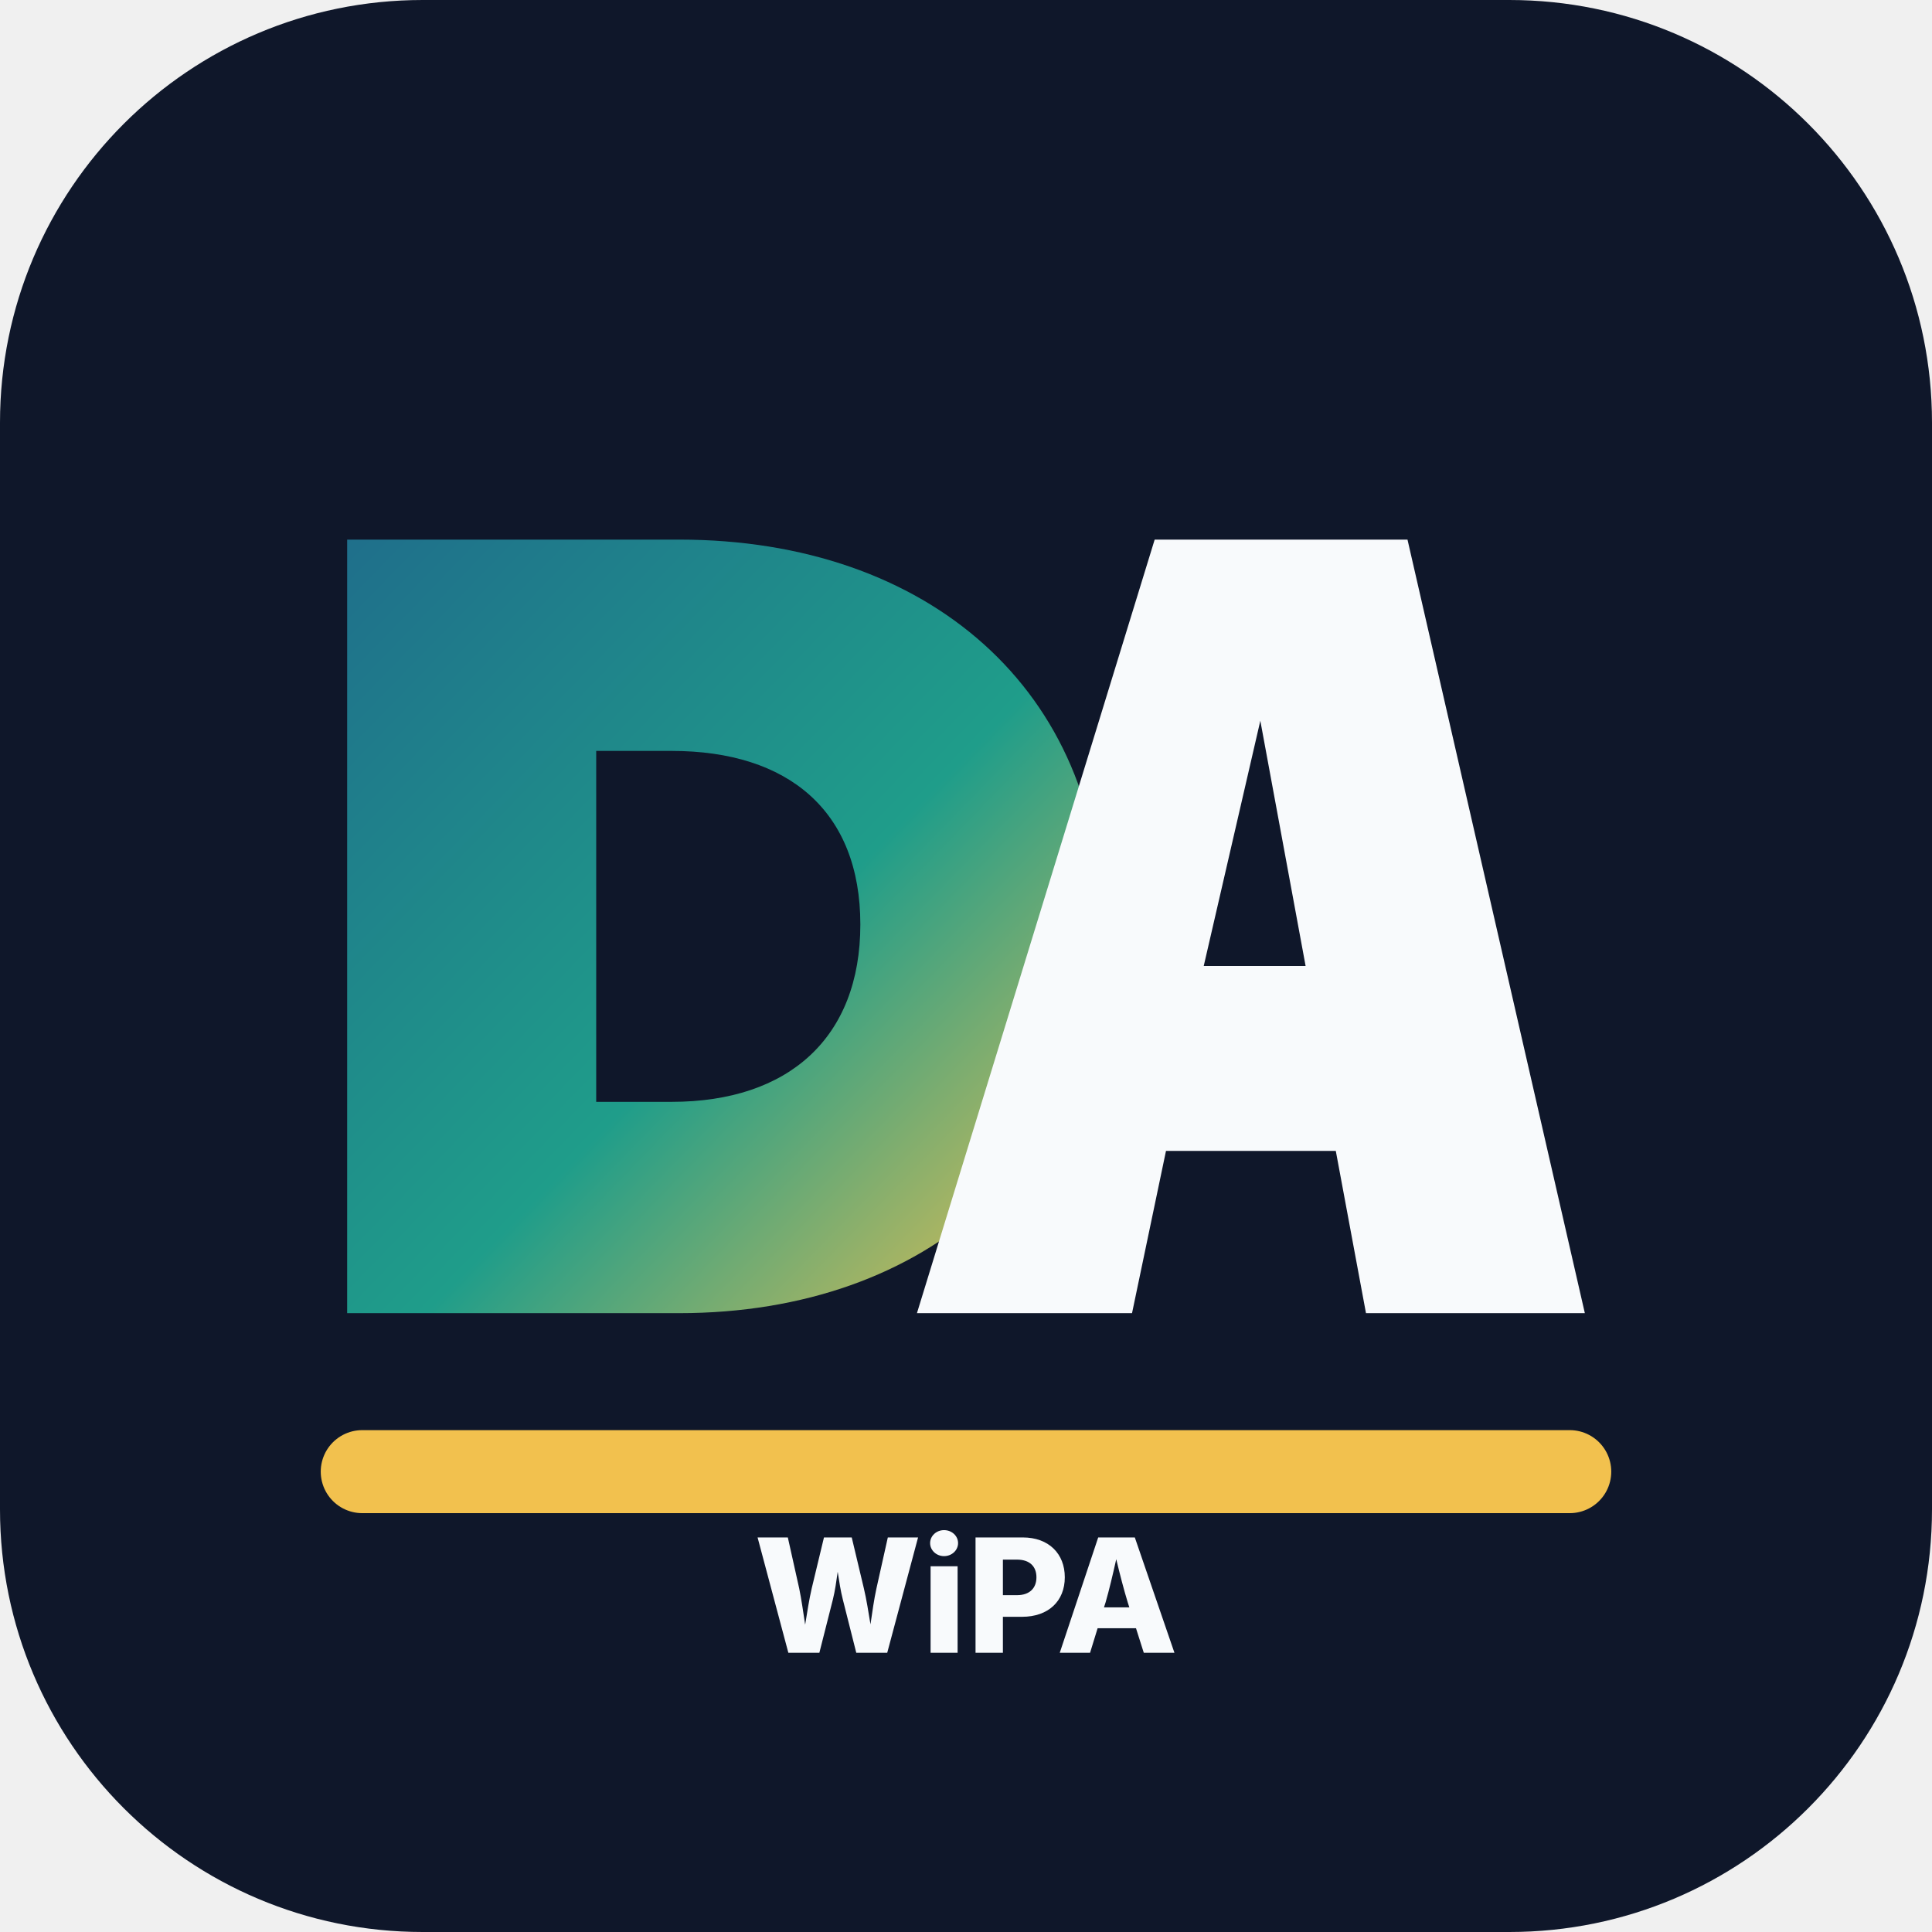
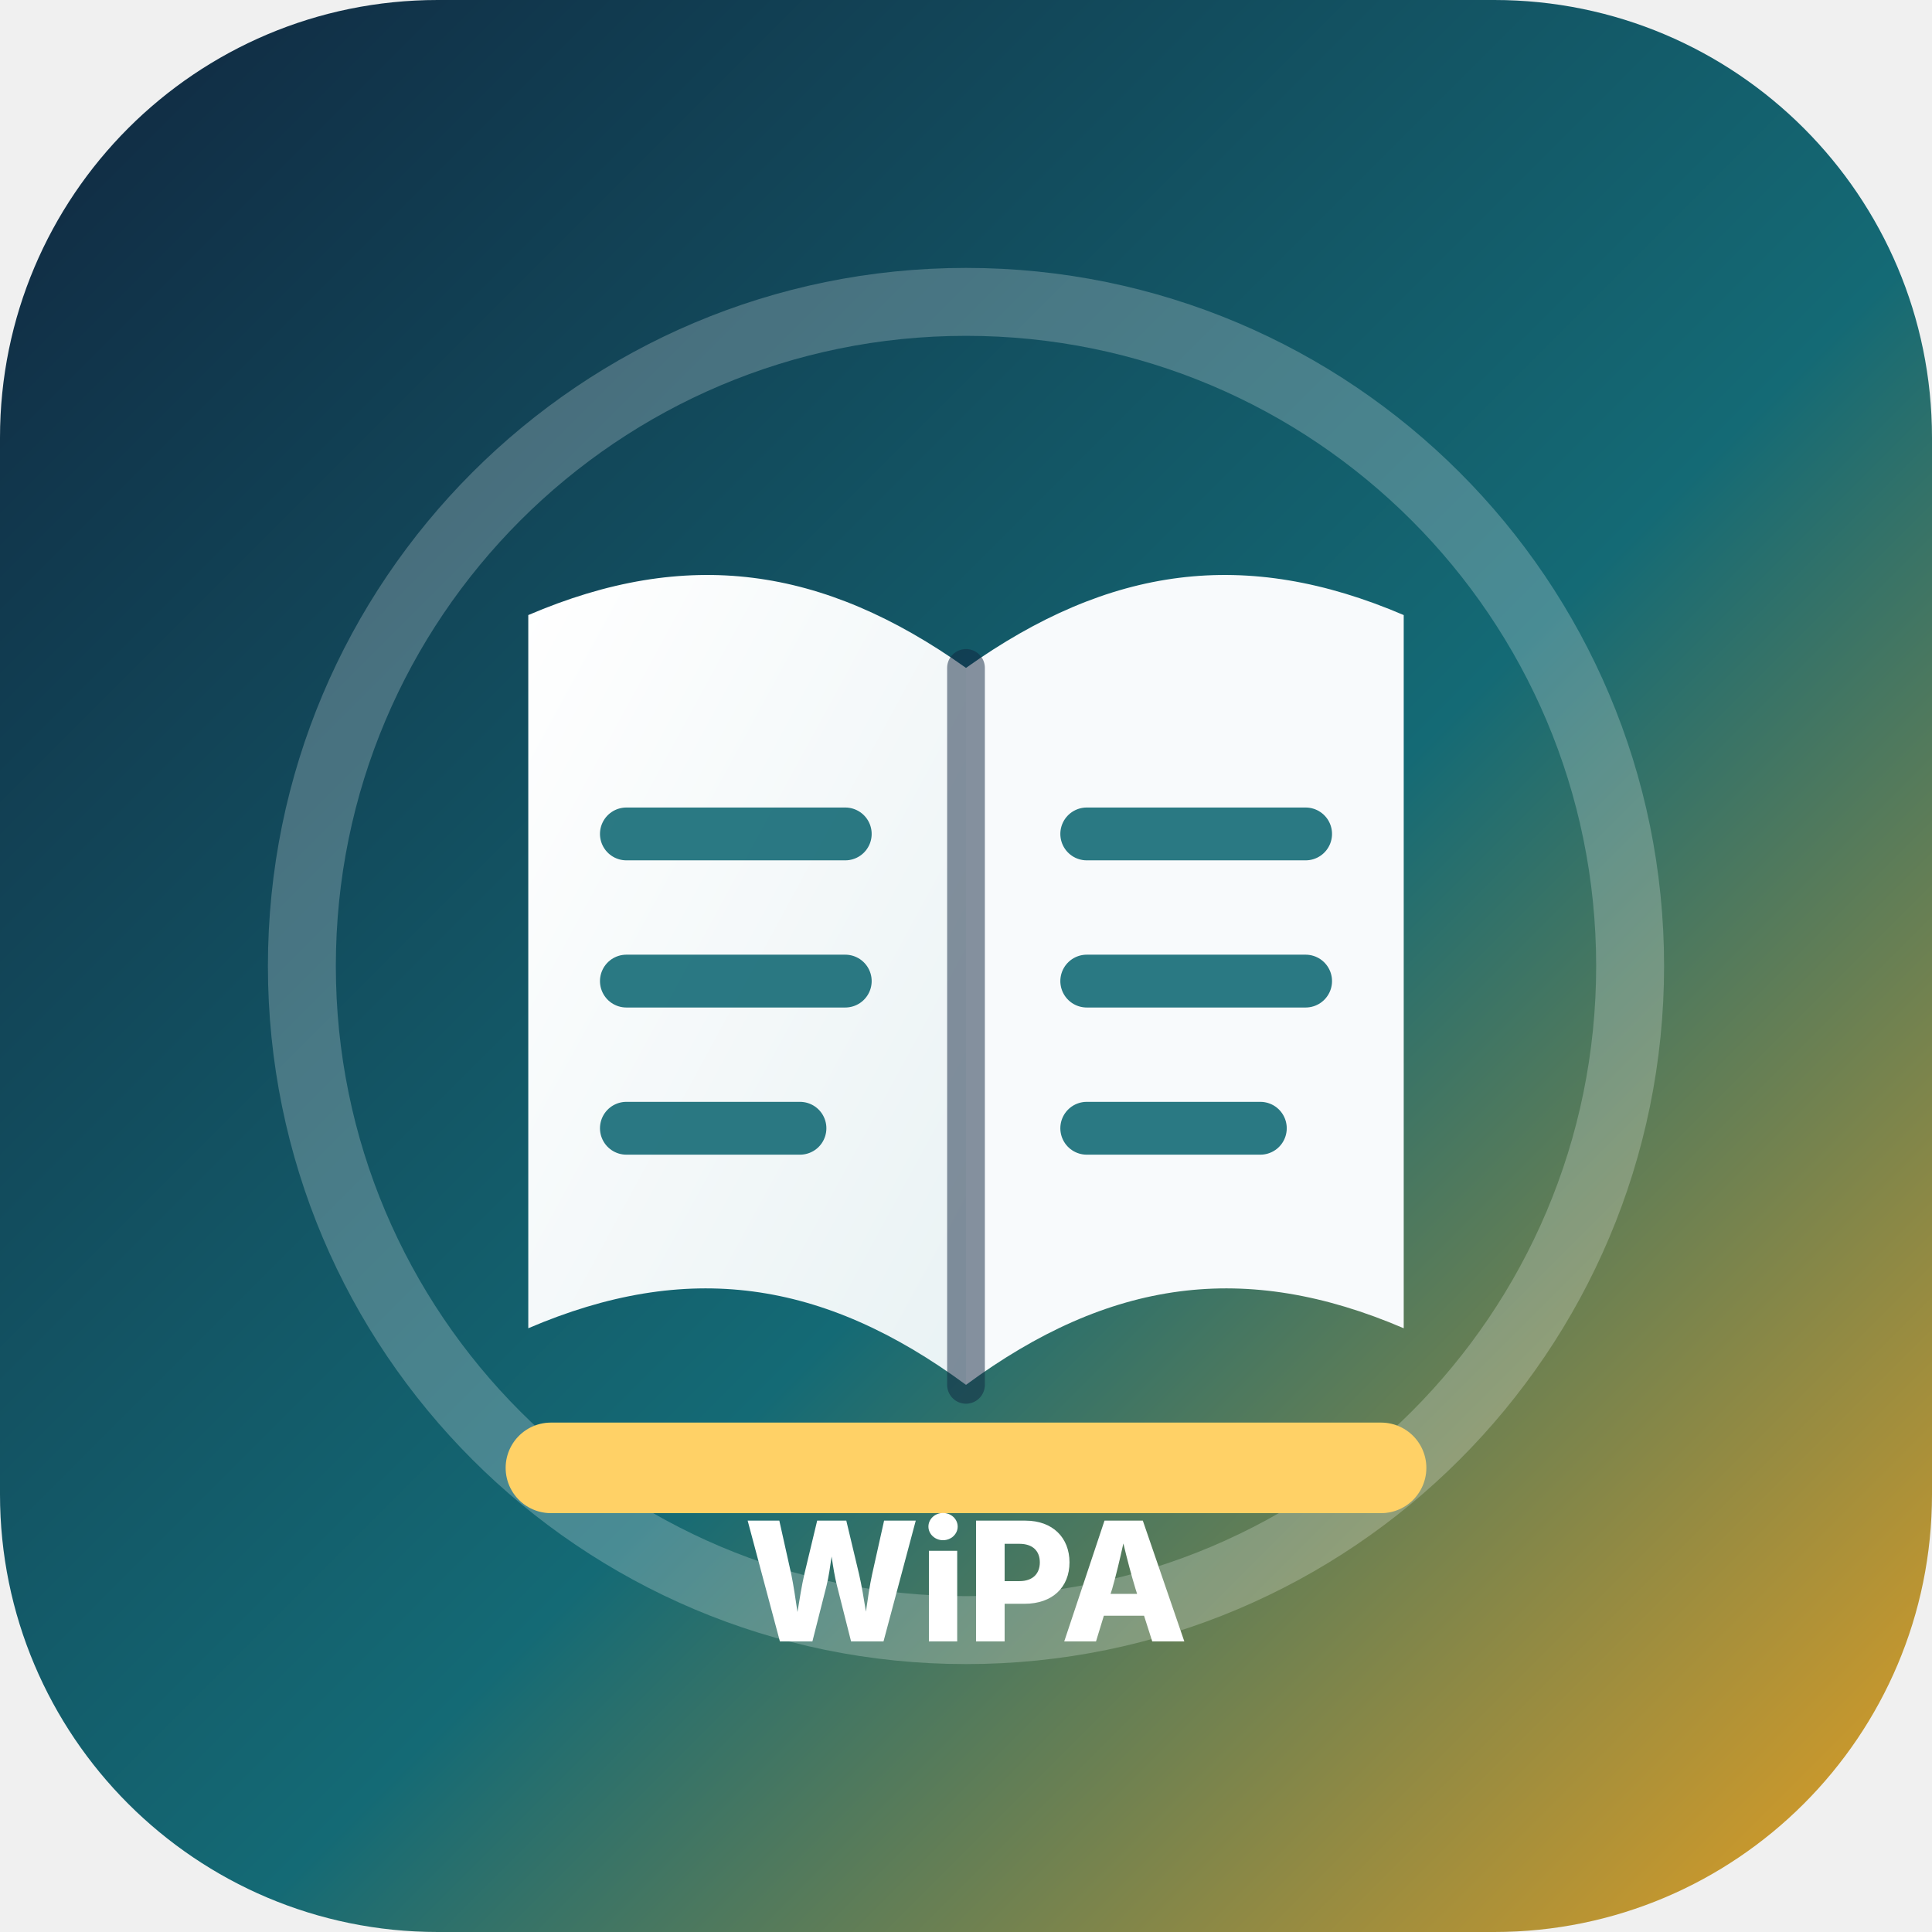
<svg xmlns="http://www.w3.org/2000/svg" viewBox="0 0 512 512" role="img" aria-label="Deutsch WiPA">
  <defs>
-     <linearGradient id="g" x1="0" x2="1" y1="0" y2="1">
-       <stop offset="0" stop-color="#1f6f8b" />
-       <stop offset="0.55" stop-color="#1f9d8a" />
-       <stop offset="1" stop-color="#f2c14e" />
+     <linearGradient id="bg" x1="0" y1="0" x2="1" y2="1">
+       <stop offset="0" stop-color="#10263f" />
+       <stop offset="0.56" stop-color="#146a75" />
+       <stop offset="1" stop-color="#e8a020" />
+     </linearGradient>
+     <linearGradient id="page" x1="0" y1="0" x2="1" y2="1">
+       <stop offset="0" stop-color="#ffffff" />
+       <stop offset="1" stop-color="#e9f2f4" />
    </linearGradient>
  </defs>
-   <rect width="512" height="512" rx="112" fill="#0f172a" />
-   <path d="M92 348V143h88c66 0 112 40 112 102s-46 103-112 103H92Zm66-56h20c31 0 50-17 50-47s-19-46-50-46h-20v93Z" fill="url(#g)" />
-   <path d="M306 143h67l47 205h-58l-8-43h-45l-9 43h-57l63-205Zm40 113-12-65-15 65h27Z" fill="#f8fafc" />
-   <path d="M96 390h320" stroke="#f2c14e" stroke-width="22" stroke-linecap="round" />
-   <text x="256" y="438" text-anchor="middle" font-family="Inter,Arial,sans-serif" font-size="42" font-weight="800" fill="#f8fafc">WiPA</text>
+   <rect width="512" height="512" rx="116" fill="url(#bg)" />
+   <circle cx="256" cy="256" r="176" fill="none" stroke="rgba(255,255,255,.23)" stroke-width="18" />
+   <path d="M140 163c42-18 78-13 116 14v190c-38-28-74-33-116-15V163Z" fill="url(#page)" />
+   <path d="M256 177c38-27 74-32 116-14v189c-42-18-78-13-116 15V177Z" fill="#f8fafc" />
+   <path d="M256 177v190" stroke="#10263f" stroke-width="10" stroke-linecap="round" opacity=".5" />
+   <path d="M166 221h58M166 260h58M166 299h46M288 221h58M288 260h58M288 299h46" stroke="#146a75" stroke-width="14" stroke-linecap="round" opacity=".9" />
+   <path d="M146 389h220" stroke="#ffd166" stroke-width="24" stroke-linecap="round" />
+   <text x="256" y="435" text-anchor="middle" font-family="Inter,Arial,sans-serif" font-size="44" font-weight="800" fill="#ffffff">WiPA</text>
</svg>
